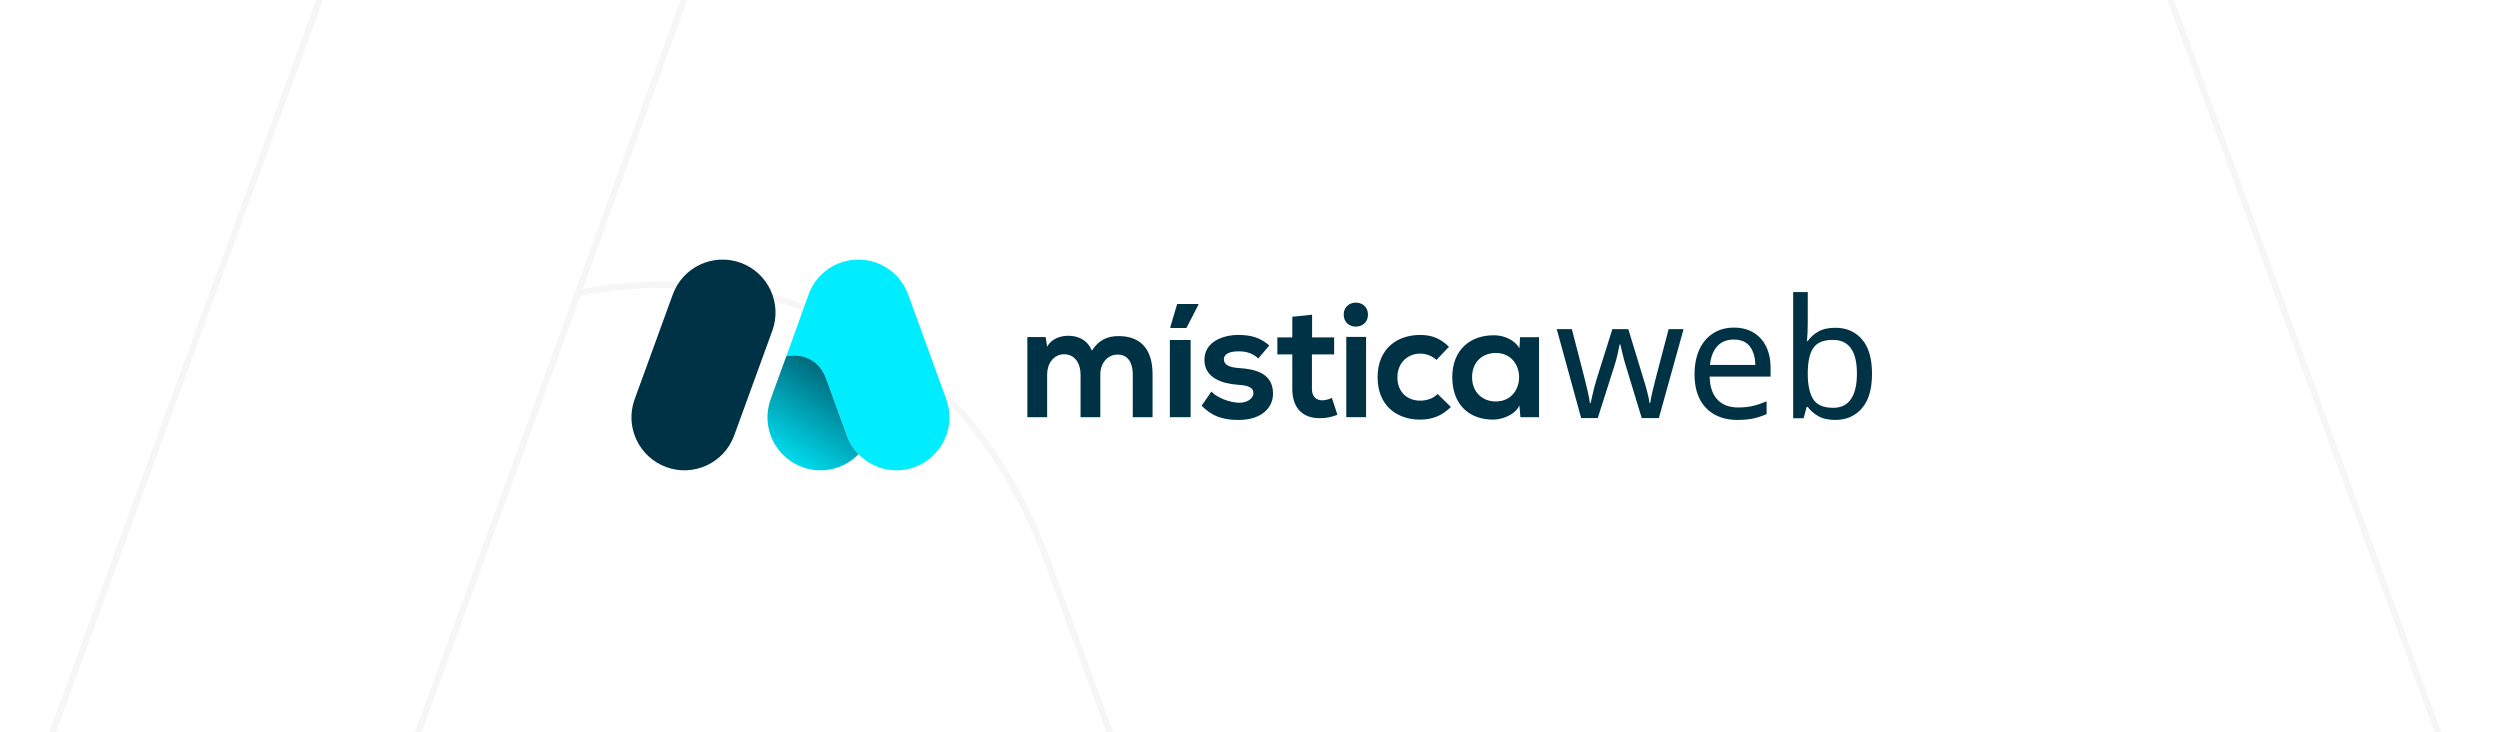
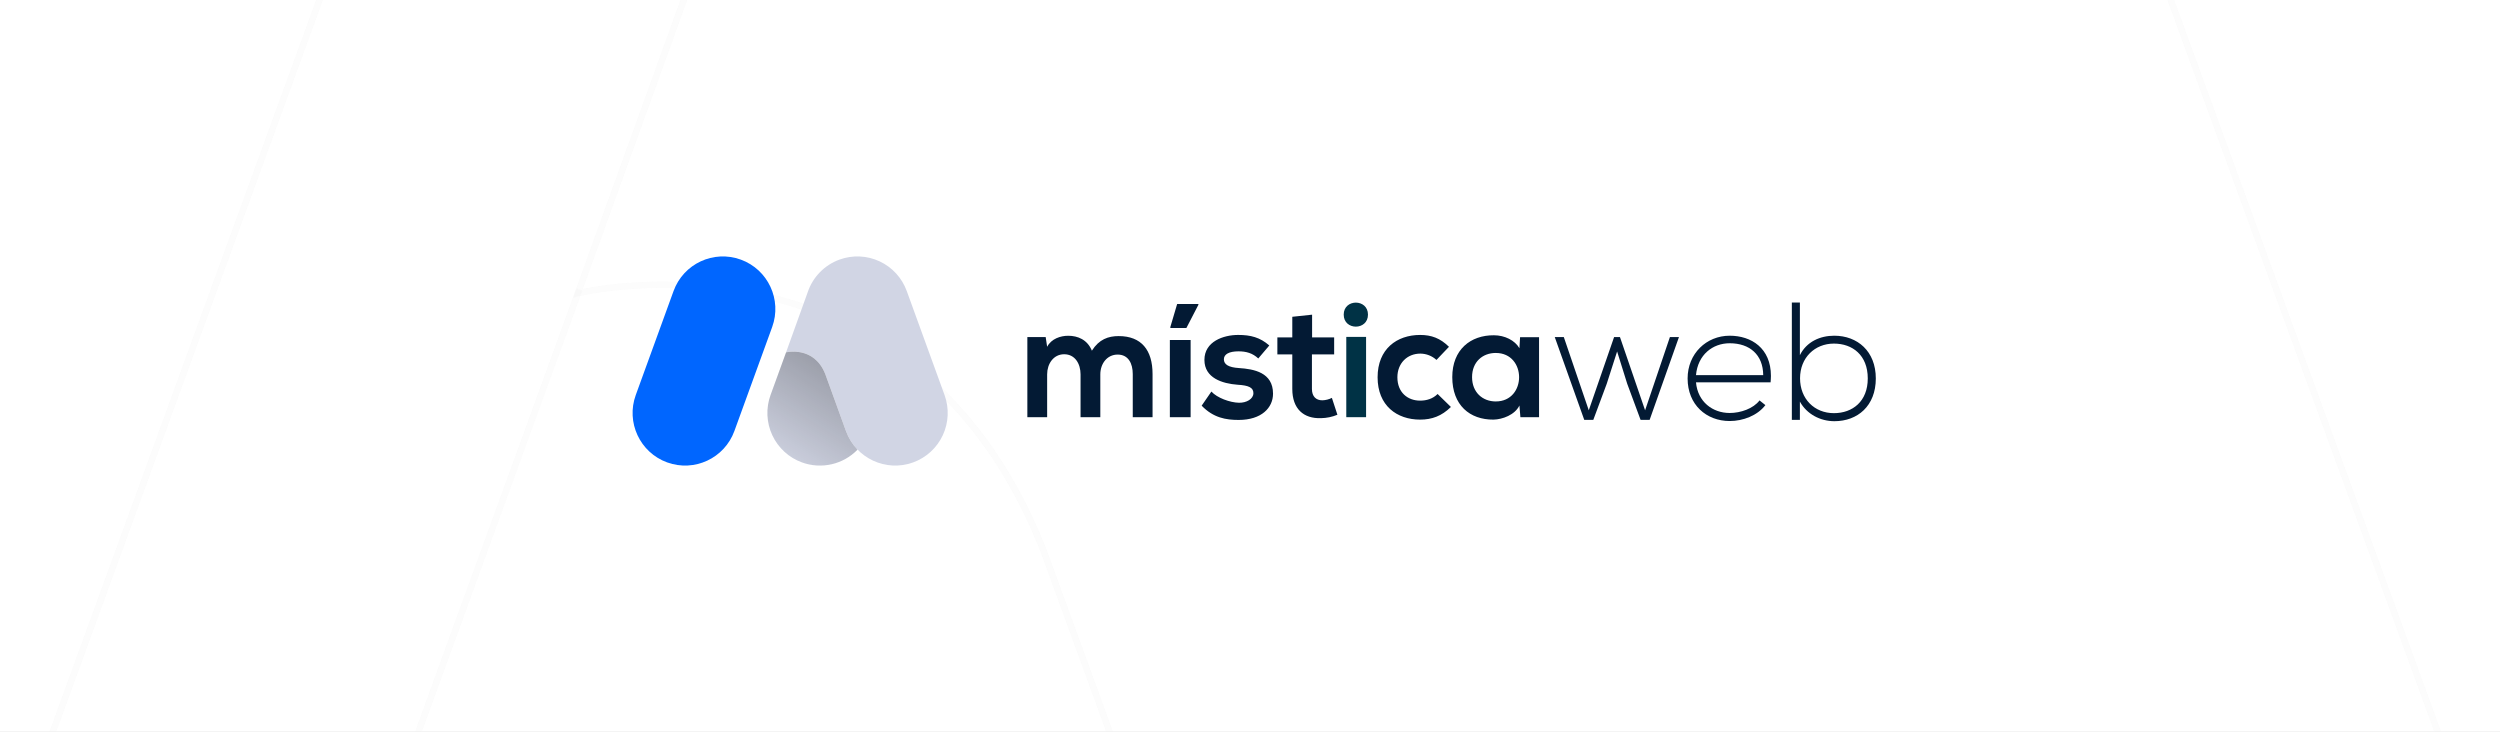
- <svg xmlns="http://www.w3.org/2000/svg" width="1566" height="458" viewBox="0 0 1566 458">
+ <svg xmlns="http://www.w3.org/2000/svg" width="1566" height="458" viewBox="0 0 1566 458" fill="none">
+   <g clip-path="url(#clip0)">
+     <path d="M1566 0H0V458H1566V0Z" fill="white" />
+     <path d="M1566 -173H0V631H1566V-173Z" fill="white" fill-opacity="0.908" />
+     <g opacity="0.43">
+       <path opacity="0.43" fill-rule="evenodd" clip-rule="evenodd" d="M202.22 -5.723L-80.446 769.919C-154.594 973.397 -379.862 1078.31 -583.594 1004.25C-787.325 930.186 -892.372 705.199 -818.218 501.725L-535.557 -273.917C-461.404 -477.391 -236.136 -582.307 -32.405 -508.25V-508.245C171.327 -434.189 276.369 -209.197 202.22 -5.723ZM362 183.649C362 183.649 569.341 133.035 653.386 344.138L666.279 379.486L807.705 767.241C881.541 969.674 1105.84 1074.05 1308.7 1000.37C1511.56 926.69 1616.16 702.854 1542.32 500.422L1260.87 -271.239C1187.03 -473.676 962.731 -578.051 759.869 -504.369C643.655 -462.161 559.696 -370.671 523.053 -262.162L362 183.649Z" stroke="#EAEAEA" stroke-width="4" />
+       <path opacity="0.43" d="M362.882 181.319L247.623 498.216C173.964 700.733 278.312 924.654 480.682 998.364C629.676 1052.63 790.252 1010.34 894 903.439" stroke="#EAEAEA" stroke-width="4" />
+     </g>
+     <path d="M676.86 261.324V234.5C676.86 227.896 673.408 221.904 666.6 221.904C659.896 221.904 655.932 227.904 655.932 234.5V261.324H643.532V211.132H655.016L655.928 217.228C658.572 212.152 664.36 210.32 669.128 210.32C675.128 210.32 681.128 212.76 683.96 219.668C688.432 212.556 694.224 210.524 700.724 210.524C714.948 210.524 721.96 219.26 721.96 234.3V261.324H709.56V234.3C709.56 227.696 706.816 222.108 700.112 222.108C693.408 222.108 689.24 227.896 689.24 234.508V261.332L676.86 261.324ZM732.8 261.324V212.964H745.804V261.324H732.8ZM750.68 190.408H737.372L733.104 204.836V205.444H743.16L750.68 190.916V190.408ZM788.184 224.544C784.628 221.192 780.584 220.076 775.784 220.076C769.892 220.076 766.64 221.904 766.64 225.052C766.64 228.304 769.588 230.132 775.988 230.54C785.436 231.148 797.424 233.284 797.424 246.592C797.424 255.432 790.224 263.052 775.888 263.052C767.96 263.052 760.036 261.732 752.72 254.112L758.816 245.272C762.372 249.232 770.5 252.18 776.088 252.28C780.764 252.384 785.132 249.944 785.132 246.28C785.132 242.824 782.288 241.404 775.176 240.996C765.728 240.284 754.448 236.832 754.448 225.452C754.448 213.852 766.448 209.804 775.58 209.804C783.404 209.804 789.296 211.328 795.088 216.408L788.184 224.544ZM821.896 197.112V211.336H835.712V222.004H821.792V243.644C821.792 248.42 824.436 250.756 828.296 250.756C830.384 250.698 832.433 250.177 834.296 249.232L837.752 259.8C834.499 261.159 831.017 261.882 827.492 261.932C816.62 262.332 809.492 256.144 809.492 243.644V222.004H800.144V211.336H809.492V198.432L821.896 197.112ZM908.852 254.924C903.06 260.612 896.964 262.848 889.548 262.848C875.02 262.848 862.928 254.112 862.928 236.332C862.928 218.552 875.02 209.812 889.548 209.812C896.66 209.812 902.148 211.844 907.632 217.228L899.808 225.46C897.055 222.951 893.476 221.541 889.752 221.496C881.42 221.496 875.324 227.592 875.324 236.332C875.324 245.88 881.828 250.96 889.548 250.96C893.512 250.96 897.472 249.844 900.52 246.796L908.852 254.924ZM952.172 211.236H964.06V261.324H952.376L951.768 254.008C948.92 259.9 941.1 262.748 935.512 262.848C920.676 262.948 909.704 253.804 909.704 236.228C909.704 218.956 921.184 209.916 935.816 210.016C942.52 210.016 948.92 213.168 951.768 218.144L952.172 211.236ZM922.1 236.228C922.1 245.78 928.704 251.468 936.932 251.468C956.44 251.468 956.44 221.092 936.932 221.092C928.704 221.092 922.1 226.68 922.1 236.228Z" fill="#031A34" />
+     <g clip-path="url(#clip1)">
+       <path d="M421.915 182.303L398.244 247.442C392.034 264.531 400.831 283.426 417.892 289.646C434.953 295.865 453.818 287.054 460.028 269.966L483.699 204.826C489.909 187.738 481.112 168.843 464.051 162.623C446.99 156.403 428.125 165.214 421.915 182.303Z" fill="#0066FF" />
+       <path d="M492.395 220.703C492.395 220.703 509.835 216.432 516.902 234.253L517.996 237.246L529.887 269.979C536.101 287.061 554.96 295.867 572.017 289.65C580.211 286.664 586.884 280.54 590.569 272.626C594.253 264.712 594.648 255.655 591.665 247.449L567.994 182.306C565.015 174.097 558.902 167.41 551 163.717C543.098 160.023 534.055 159.625 525.86 162.61C516.456 166.027 509.122 173.555 505.943 183.056L492.395 220.703Z" fill="#D1D5E4" />
+       <path d="M529.887 269.967L517.996 237.246L516.91 234.265C509.843 216.444 492.403 220.715 492.403 220.715L482.68 247.445C479.696 255.652 480.09 264.709 483.775 272.624C487.46 280.54 494.134 286.664 502.328 289.65C514.503 294.093 528.148 290.957 537.173 281.643C533.947 278.311 531.464 274.331 529.887 269.967Z" fill="#D1D5E4" />
+       <path d="M529.887 269.967L517.996 237.246L516.91 234.265C509.843 216.444 492.403 220.715 492.403 220.715L482.68 247.445C479.696 255.652 480.09 264.709 483.775 272.624C487.46 280.54 494.134 286.664 502.328 289.65C514.503 294.093 528.148 290.957 537.173 281.643C533.947 278.311 531.464 274.331 529.887 269.967Z" fill="url(#paint0_linear)" fill-opacity="0.4" />
+     </g>
+     <path d="M843.312 211.032V261.324H855.712V211.032H843.312Z" fill="#003245" />
+     <path d="M856.9 197.084C856.9 207.116 841.7 207.116 841.7 197.084C841.7 187.052 856.9 187.048 856.9 197.084Z" fill="#003245" />
+     <path d="M1033.33 263L1051.7 211.13H1046.03L1030.49 257.015L1014.74 211.13H1011.07L995.21 257.015L979.565 211.13H973.895L992.375 263H998.045L1006.45 240.425L1012.96 220.16L1019.26 240.32L1027.66 263H1033.33Z" fill="#031A34" />
+     <path d="M1083.48 263.735C1091.77 263.735 1100.8 260.375 1105.84 253.76L1102.17 250.82C1098.28 255.965 1090.3 258.695 1083.48 258.695C1072.77 258.695 1063.42 251.66 1062.37 239.48H1109.1C1109.2 238.115 1109.31 236.75 1109.31 235.49C1109.31 218.06 1097.02 210.29 1083.48 210.29C1068.88 210.29 1057.12 221.525 1057.12 237.065C1057.12 253.55 1068.88 263.735 1083.48 263.735ZM1104.48 234.965H1062.37C1063.53 222.26 1072.77 215.015 1083.48 215.015C1095.97 215.015 1104.37 222.155 1104.48 234.965Z" fill="#031A34" />
+     <path d="M1127.45 189.5H1122.41V263H1127.45V251.555C1131.75 259.43 1140.26 263.84 1149.08 263.84C1163.57 263.84 1175.01 254.285 1175.01 237.065C1175.01 219.95 1163.46 210.29 1148.97 210.29C1140.05 210.29 1131.65 214.07 1127.45 222.47V189.5ZM1148.76 215.225C1160.42 215.225 1169.97 222.47 1169.97 237.065C1169.97 251.45 1160.42 258.8 1148.76 258.8C1136.58 258.8 1127.55 249.875 1127.55 236.96C1127.55 224.045 1136.79 215.225 1148.76 215.225Z" fill="#031A34" />
+   </g>
  <defs>
-     <linearGradient id="misticaweb-a" x1="24.591%" x2="89.844%" y1="107.73%" y2="-24.007%">
-       <stop offset="0%" stop-color="#003245" stop-opacity="0" />
-       <stop offset="100%" stop-color="#003245" />
+     <linearGradient id="paint0_linear" x1="544.56" y1="197.803" x2="484.514" y2="291.746" gradientUnits="userSpaceOnUse">
+       <stop />
+       <stop offset="1" stop-opacity="0" />
    </linearGradient>
+     <clipPath id="clip0">
+       <rect width="1566" height="458" fill="white" />
+     </clipPath>
+     <clipPath id="clip1">
+       <rect width="205" height="205" fill="white" transform="translate(392 124)" />
+     </clipPath>
  </defs>
-   <g fill="none" fill-rule="evenodd">
-     <rect width="1566" height="458" fill="#FFF" />
-     <rect width="1566" height="804" y="-173" fill="#FFF" fill-opacity=".908" />
-     <g stroke="#EAEAEA" stroke-width="4" opacity=".43" transform="translate(-842 -532)">
-       <path d="M1044.22 526.277L761.554 1301.919C687.406 1505.397 462.138 1610.309 258.406 1536.247 54.675 1462.186-50.372 1237.199 23.782 1033.725L306.443 258.083C380.596 54.609 605.864-50.307 809.595 23.75L809.595 23.755C1013.327 97.811 1118.369 322.803 1044.22 526.277zM1204 715.649C1204 715.649 1411.341 665.035 1495.386 876.138L1508.279 911.486 1649.705 1299.241C1723.542 1501.674 1947.843 1606.048 2150.7 1532.372 2353.558 1458.69 2458.156 1234.854 2384.32 1032.422L2102.868 260.761C2029.032 58.324 1804.731-46.051 1601.869 27.631 1485.655 69.839 1401.696 161.329 1365.053 269.838L1204 715.649z" />
-       <path d="M1204.882,713.319 L1089.623,1030.216 C1015.964,1232.733 1120.312,1456.654 1322.682,1530.364 C1471.676,1584.628 1632.252,1542.337 1736,1435.439" />
-     </g>
-     <g transform="translate(386 153)">
-       <g fill-rule="nonzero">
-         <rect width="136.196" height="66.352" x="-13.429" y="42.428" fill="#003245" rx="33.176" transform="rotate(-70 54.67 75.604)" />
-         <path fill="#00EDFF" d="M106.564,70.132 C106.564,70.132 124.164,65.828 131.296,83.784 L132.4,86.8 L144.4,119.78 C150.67,136.991 169.703,145.863 186.916,139.6 L186.916,139.6 C195.184,136.591 201.919,130.421 205.637,122.447 C209.356,114.473 209.754,105.348 206.744,97.08 L182.856,31.444 C179.85,23.173 173.681,16.436 165.706,12.715 C157.732,8.993 148.606,8.592 140.336,11.6 L140.336,11.6 C130.845,15.042 123.444,22.628 120.236,32.2 L106.564,70.132 Z" />
-         <path fill="#00EDFF" d="M144.4,119.768 L132.4,86.8 L131.304,83.796 C124.172,65.84 106.572,70.144 106.572,70.144 L96.76,97.076 C93.749,105.344 94.146,114.47 97.865,122.445 C101.584,130.421 108.319,136.591 116.588,139.6 L116.588,139.6 C128.875,144.076 142.645,140.917 151.752,131.532 C148.497,128.175 145.991,124.165 144.4,119.768 Z" />
-         <path fill="url(#misticaweb-a)" d="M144.4,119.768 L132.4,86.8 L131.304,83.796 C124.172,65.84 106.572,70.144 106.572,70.144 L96.76,97.076 C93.749,105.344 94.146,114.47 97.865,122.445 C101.584,130.421 108.319,136.591 116.588,139.6 L116.588,139.6 C128.875,144.076 142.645,140.917 151.752,131.532 C148.497,128.175 145.991,124.165 144.4,119.768 Z" />
-         <path fill="#003245" d="M290.86 108.324L290.86 81.5C290.86 74.896 287.408 68.904 280.6 68.904 273.896 68.904 269.932 74.904 269.932 81.5L269.932 108.324 257.532 108.324 257.532 58.132 269.016 58.132 269.928 64.228C272.572 59.152 278.36 57.32 283.128 57.32 289.128 57.32 295.128 59.76 297.96 66.668 302.432 59.556 308.224 57.524 314.724 57.524 328.948 57.524 335.96 66.26 335.96 81.3L335.96 108.324 323.56 108.324 323.56 81.3C323.56 74.696 320.816 69.108 314.112 69.108 307.408 69.108 303.24 74.896 303.24 81.508L303.24 108.332 290.86 108.324zM346.8 108.324L346.8 59.964 359.804 59.964 359.804 108.324 346.8 108.324zM364.68 37.408L351.372 37.408 347.104 51.836 347.104 52.444 357.16 52.444 364.68 37.916 364.68 37.408zM402.184 71.544C398.628 68.192 394.584 67.076 389.784 67.076 383.892 67.076 380.64 68.904 380.64 72.052 380.64 75.304 383.588 77.132 389.988 77.54 399.436 78.148 411.424 80.284 411.424 93.592 411.424 102.432 404.224 110.052 389.888 110.052 381.96 110.052 374.036 108.732 366.72 101.112L372.816 92.272C376.372 96.232 384.5 99.18 390.088 99.28 394.764 99.384 399.132 96.944 399.132 93.28 399.132 89.824 396.288 88.404 389.176 87.996 379.728 87.284 368.448 83.832 368.448 72.452 368.448 60.852 380.448 56.804 389.58 56.804 397.404 56.804 403.296 58.328 409.088 63.408L402.184 71.544zM435.896 44.112L435.896 58.336 449.712 58.336 449.712 69.004 435.792 69.004 435.792 90.644C435.792 95.42 438.436 97.756 442.296 97.756 444.384 97.698 446.433 97.177 448.296 96.232L451.752 106.8C448.499 108.159 445.017 108.882 441.492 108.932 430.62 109.332 423.492 103.144 423.492 90.644L423.492 69.004 414.144 69.004 414.144 58.336 423.492 58.336 423.492 45.432 435.896 44.112zM522.852 101.924C517.06 107.612 510.964 109.848 503.548 109.848 489.02 109.848 476.928 101.112 476.928 83.332 476.928 65.552 489.02 56.812 503.548 56.812 510.66 56.812 516.148 58.844 521.632 64.228L513.808 72.46C511.055 69.951 507.476 68.541 503.752 68.496 495.42 68.496 489.324 74.592 489.324 83.332 489.324 92.88 495.828 97.96 503.548 97.96 507.512 97.96 511.472 96.844 514.52 93.796L522.852 101.924zM566.172 58.236L578.06 58.236 578.06 108.324 566.376 108.324 565.768 101.008C562.92 106.9 555.1 109.748 549.512 109.848 534.676 109.948 523.704 100.804 523.704 83.228 523.704 65.956 535.184 56.916 549.816 57.016 556.52 57.016 562.92 60.168 565.768 65.144L566.172 58.236zM536.1 83.228C536.1 92.78 542.704 98.468 550.932 98.468 570.44 98.468 570.44 68.092 550.932 68.092 542.704 68.092 536.1 73.68 536.1 83.228z" />
-         <polygon fill="#003245" points="457.312 58.032 457.312 108.324 469.712 108.324 469.712 58.032" />
-         <path fill="#003245" d="M470.9,44.084 C470.9,54.116 455.7,54.116 455.7,44.084 C455.7,34.052 470.9,34.048 470.9,44.084 Z" />
-       </g>
-       <text fill="#003245" font-family="Nexa-Light, Nexa" font-size="104" font-weight="300">
-         <tspan x="588" y="109">web</tspan>
-       </text>
-     </g>
-   </g>
</svg>
